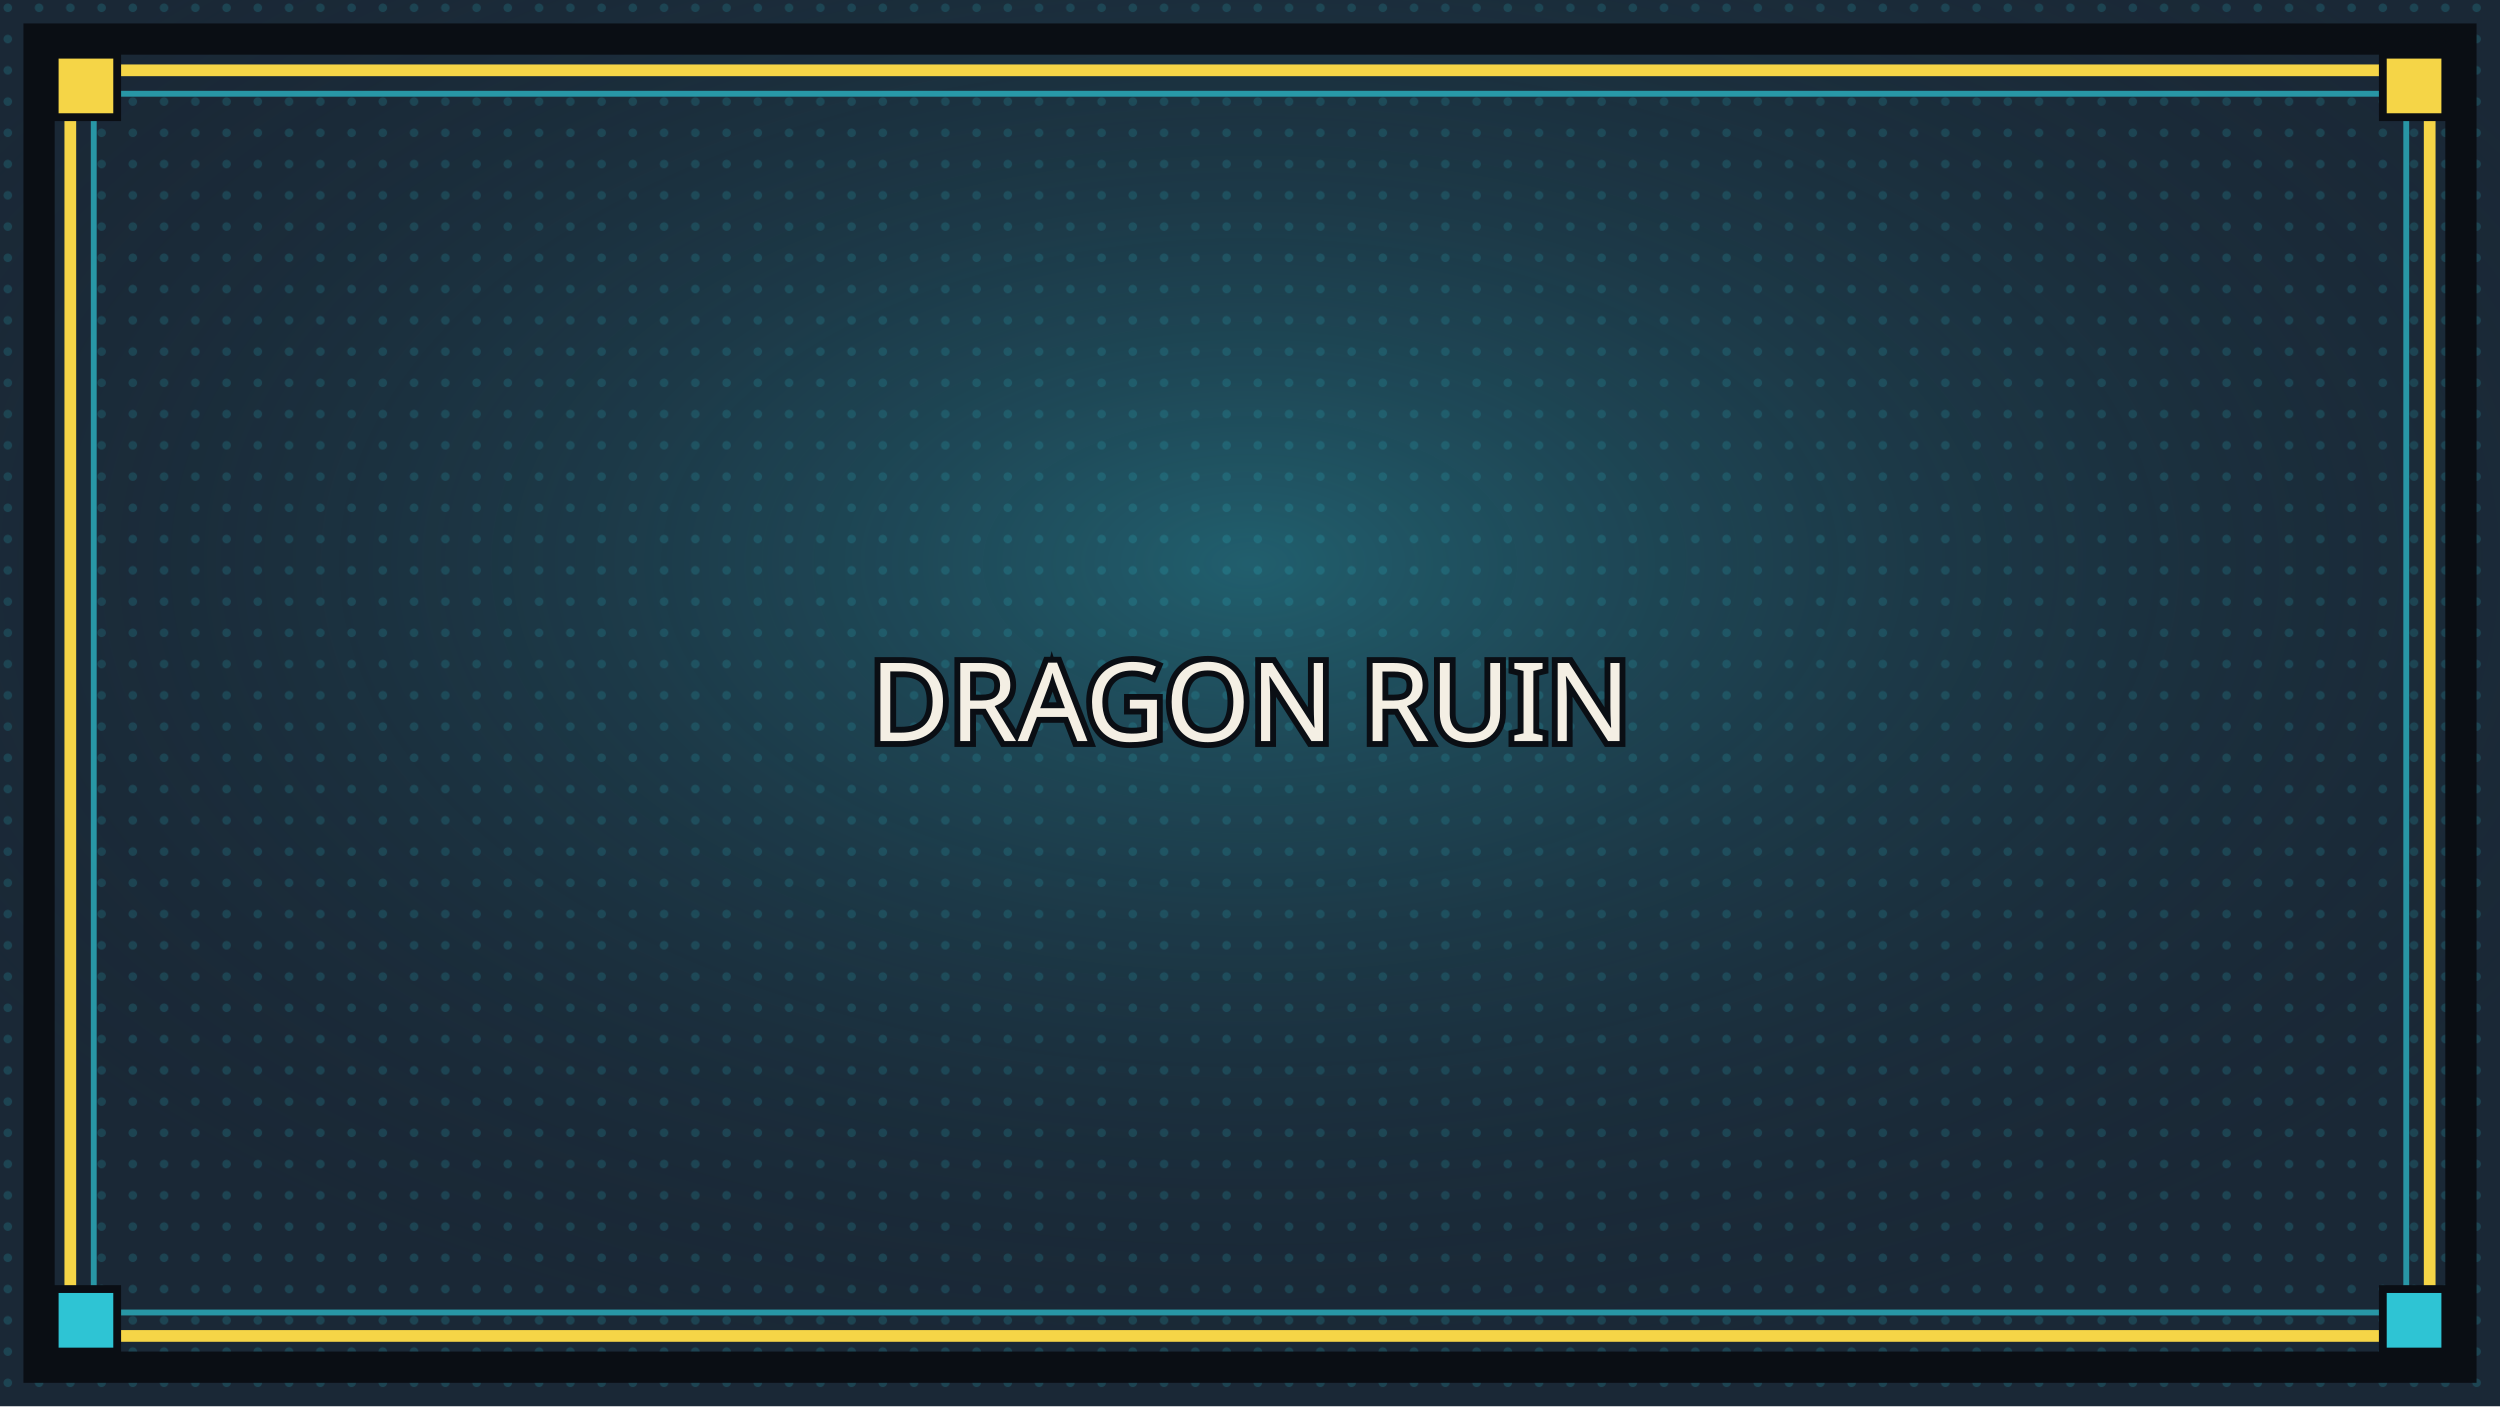
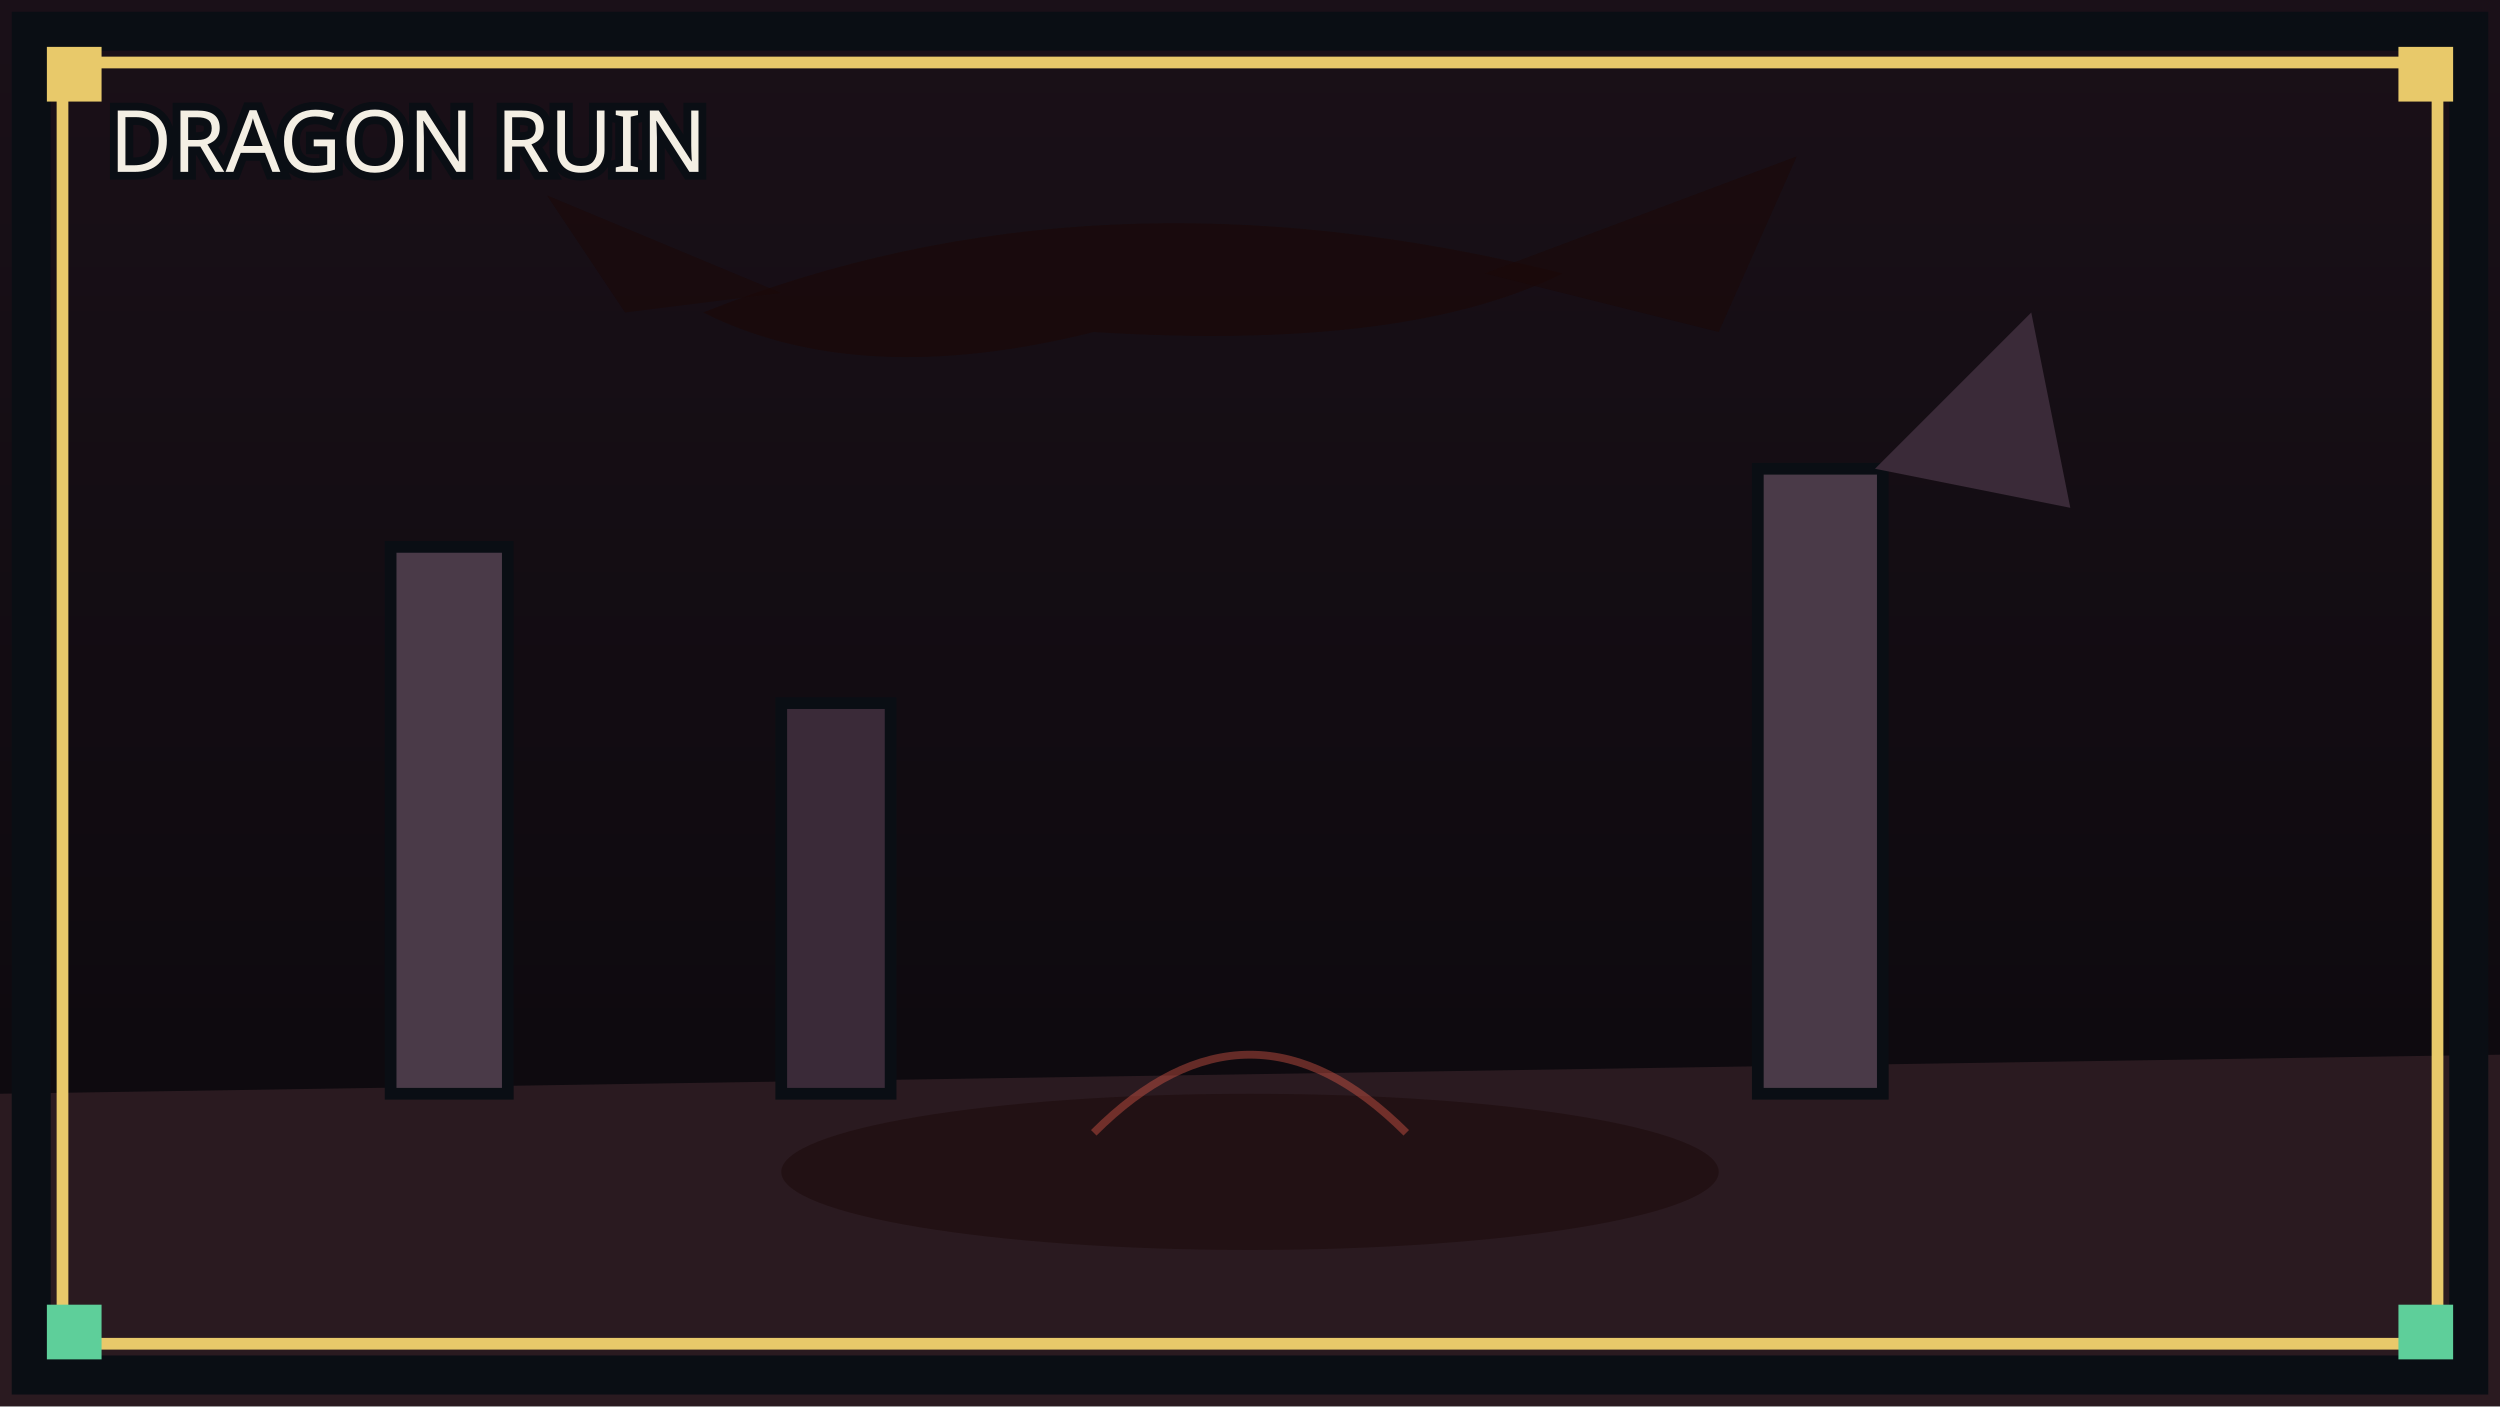
<svg xmlns="http://www.w3.org/2000/svg" width="640" height="360" viewBox="0 0 640 360" fill="none">
  <defs>
-     <pattern id="ht" width="8" height="8" patternUnits="userSpaceOnUse">
-       <circle cx="2" cy="2" r="1.1" fill="#2ec4d4" fill-opacity="0.18" />
-     </pattern>
-     <radialGradient id="g" cx="50%" cy="40%" r="60%">
-       <stop offset="0%" stop-color="#2ec4d4" stop-opacity="0.35" />
-       <stop offset="100%" stop-color="#1a2836" stop-opacity="0" />
-     </radialGradient>
+     <linearGradient id="sky" x1="0" y1="0" x2="0" y2="1">
+       <stop offset="0%" stop-color="#1a1018" />
+       <stop offset="100%" stop-color="#0a080c" />
+     </linearGradient>
  </defs>
-   <rect width="640" height="360" fill="#1a2836" />
-   <rect width="640" height="360" fill="url(#ht)" />
-   <rect width="640" height="360" fill="url(#g)" />
-   <rect x="10" y="10" width="620" height="340" fill="none" stroke="#0a0e14" stroke-width="8" />
-   <rect x="18" y="18" width="604" height="324" fill="none" stroke="#f5d547" stroke-width="3" />
-   <rect x="24" y="24" width="592" height="312" fill="none" stroke="#2ec4d4" stroke-width="1.5" opacity="0.7" />
-   <rect x="14" y="14" width="16" height="16" fill="#f5d547" stroke="#0a0e14" stroke-width="2" />
-   <rect x="610" y="14" width="16" height="16" fill="#f5d547" stroke="#0a0e14" stroke-width="2" />
-   <rect x="14" y="330" width="16" height="16" fill="#2ec4d4" stroke="#0a0e14" stroke-width="2" />
-   <rect x="610" y="330" width="16" height="16" fill="#2ec4d4" stroke="#0a0e14" stroke-width="2" />
-   <text x="320" y="180" text-anchor="middle" dominant-baseline="middle" font-family="Impact, Arial Black, sans-serif" font-size="28" fill="#f4efe4" stroke="#0a0e14" stroke-width="3" paint-order="stroke">DRAGON RUIN</text>
+   <rect width="640" height="360" fill="url(#sky)" />
+   <path d="M0 280 L640 270 L640 360 L0 360Z" fill="#2a1a20" />
+   <rect x="100" y="140" width="30" height="140" fill="#4a3a48" stroke="#0a0e14" stroke-width="3" />
+   <rect x="200" y="180" width="28" height="100" fill="#3a2a38" stroke="#0a0e14" stroke-width="3" />
+   <rect x="450" y="120" width="32" height="160" fill="#4a3a48" stroke="#0a0e14" stroke-width="3" />
+   <path d="M480 120 L520 80 L530 130Z" fill="#3a2a38" />
+   <path d="M180 80 Q280 40 400 70 Q360 90 280 85 Q220 100 180 80Z" fill="#1a0808" opacity="0.7" />
+   <path d="M200 75 L140 50 L160 80Z" fill="#1a0808" opacity="0.6" />
+   <path d="M380 70 L460 40 L440 85Z" fill="#1a0808" opacity="0.6" />
+   <ellipse cx="320" cy="300" rx="120" ry="20" fill="#1a0808" opacity="0.5" />
+   <path d="M280 290 Q320 250 360 290" fill="none" stroke="#e85d4c" stroke-width="2" opacity="0.4" />
+   <rect x="8" y="8" width="624" height="344" fill="none" stroke="#0a0e14" stroke-width="10" />
+   <rect x="16" y="16" width="608" height="328" fill="none" stroke="#e8c96a" stroke-width="3" />
+   <rect x="12" y="12" width="14" height="14" fill="#e8c96a" />
+   <rect x="614" y="12" width="14" height="14" fill="#e8c96a" />
+   <rect x="12" y="334" width="14" height="14" fill="#5ecf9a" />
+   <rect x="614" y="334" width="14" height="14" fill="#5ecf9a" />
+   <text x="28" y="44" font-family="Impact, Arial Black, sans-serif" font-size="22" fill="#f4efe4" stroke="#0a0e14" stroke-width="4" paint-order="stroke">DRAGON RUIN</text>
</svg>
